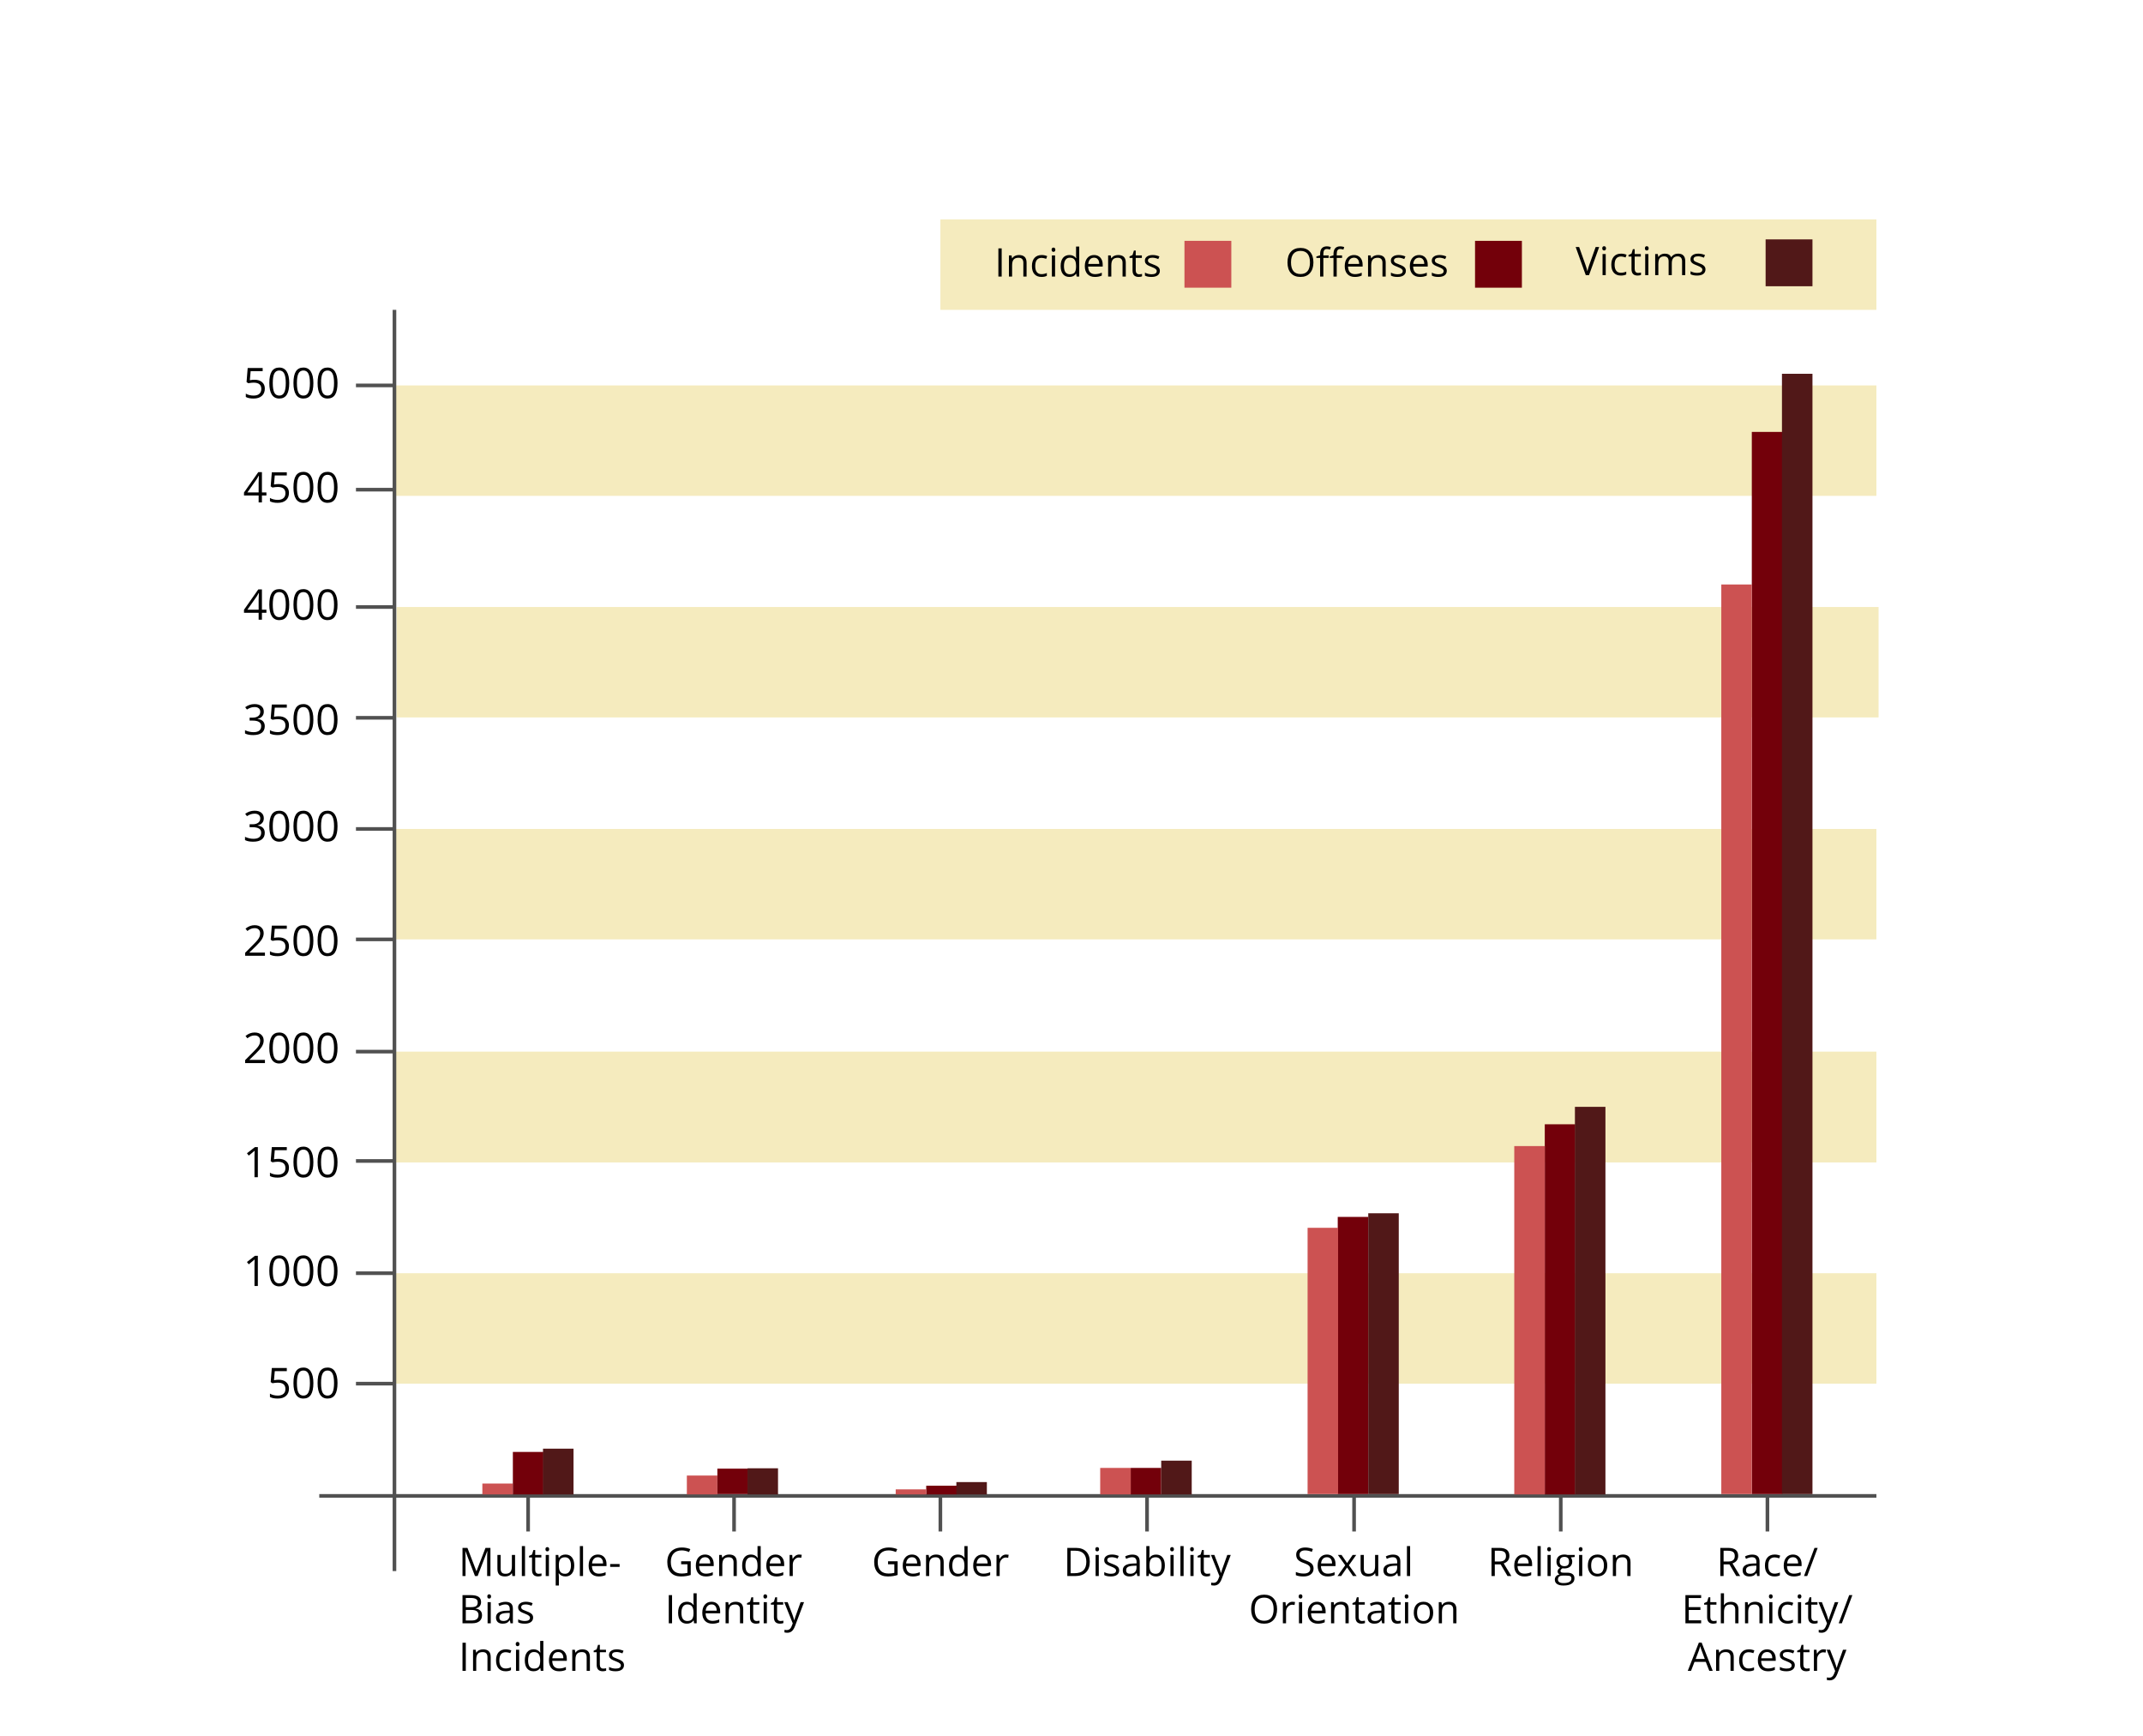
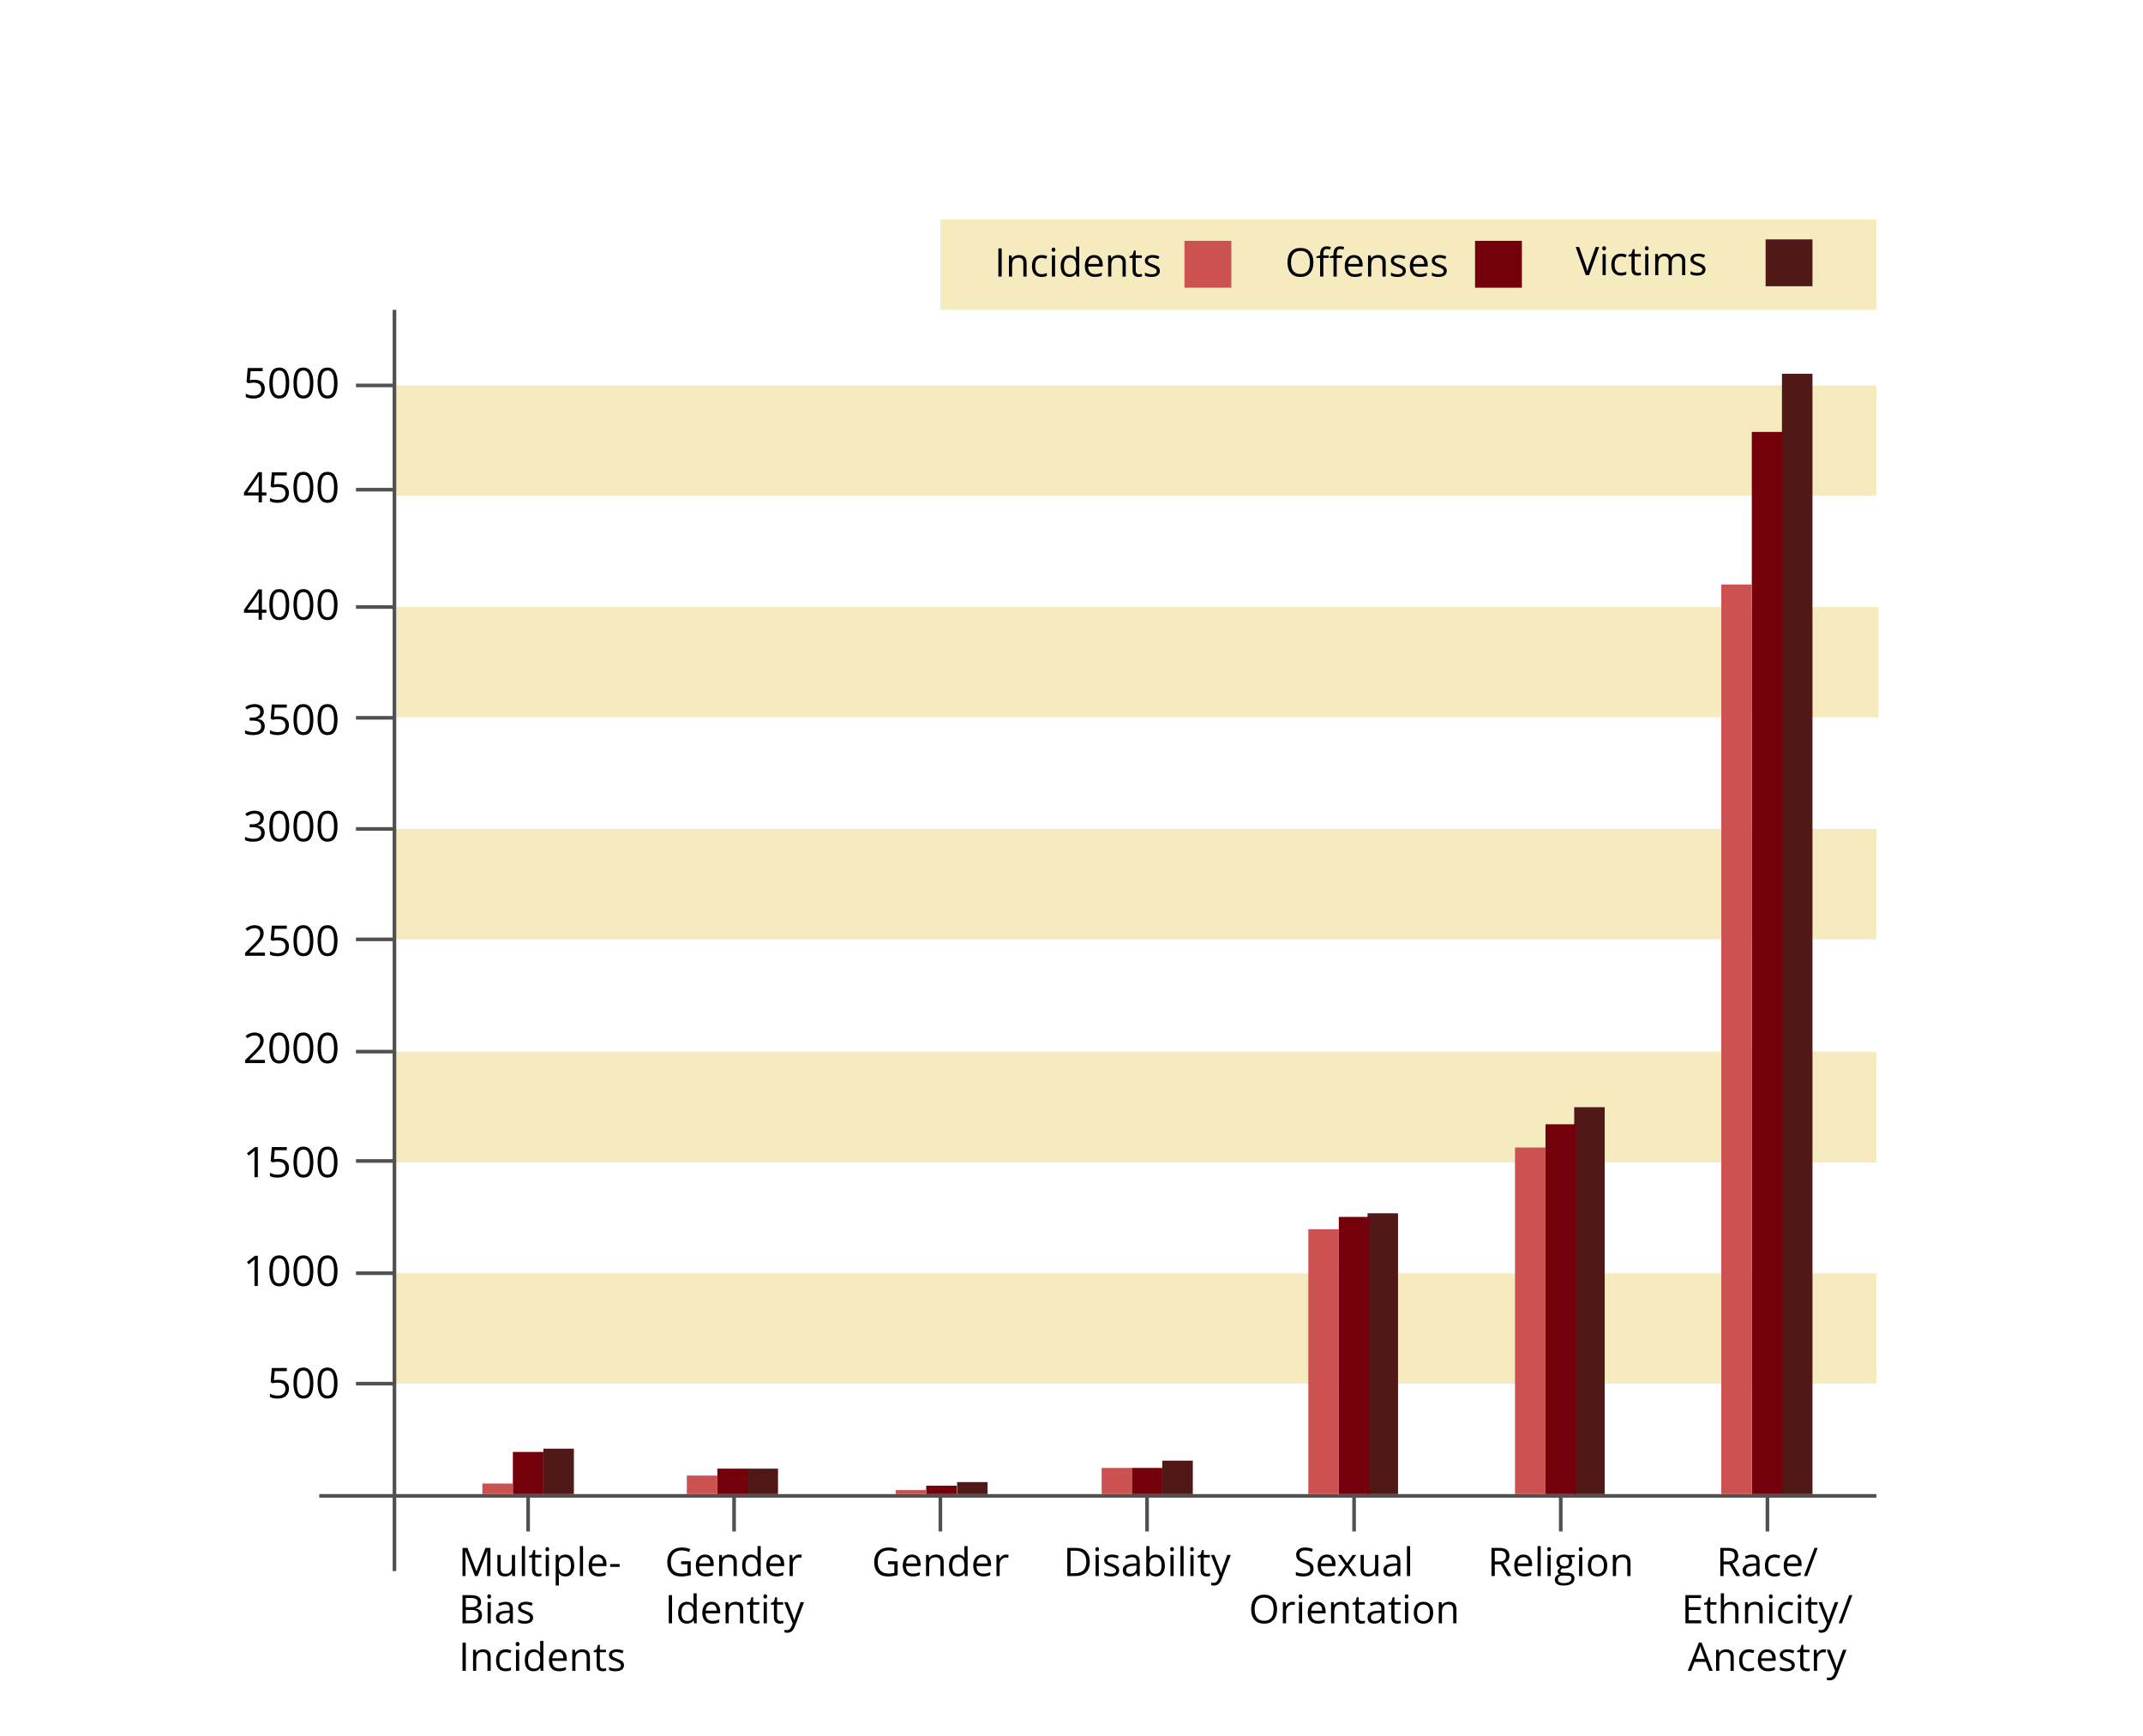
<svg xmlns="http://www.w3.org/2000/svg" version="1.1" id="graph2" x="0px" y="0px" viewBox="0 0 590 477.7" style="enable-background:new 0 0 590 477.7;" xml:space="preserve">
  <style type="text/css">
- 	.st0{opacity:0.4;fill:#E5CE5C;enable-background:new    ;}
- 	.st1{fill:#210A0A;stroke:#515151;stroke-miterlimit:10;}
- 	.st2{fill:none;stroke:#515151;stroke-miterlimit:10;}
- 	.st3{font-family:'OpenSans';}
- 	.st4{font-size:11.621px;}
- 	.st5{font-size:10.854px;}
- 	.st6{fill:#CC5252;}
- 	.st7{fill:#73000A;}
- 	.st8{fill:#511818;}
+ 	.bckg-g2{opacity:0.4;fill:#E5CE5C;enable-background:new    ;}
+ 	.line-g2{fill:#210A0A;stroke:#515151;stroke-miterlimit:10;}
+ 	.line2-g2{fill:none;stroke:#515151;stroke-miterlimit:10;}
+ 	.text-g2{font-family:'OpenSans';}
+ 	.g2-fontSize{font-size:10.854px;}
+ 	.numbers-g2{font-size:11.621px;}
+ 	.g2-rect{fill:#CC5252;}
+ 	.g2-rect2{fill:#73000A;}
+ 	.g2-rect3{fill:#511818;}
+ 	.g2-line{fill:none;stroke:#511818;stroke-width:8.4;stroke-miterlimit:10;}
+ 	.g2-line2{fill:none;stroke:#73000A;stroke-width:8.4;stroke-miterlimit:10;}
+ 	.g2-line3{fill:none;stroke:#CC5252;stroke-width:8.4;stroke-miterlimit:10;}
</style>
-   <rect x="258.9" y="60.4" class="st0" width="257.7" height="24.9" />
  <g id="Squares">
-     <path id="sq5" class="st0" d="M108.6,106.1h408v30.4h-408L108.6,106.1L108.6,106.1z" />
-     <path id="sq4" class="st0" d="M109.2,167.1h408v30.4h-408L109.2,167.1L109.2,167.1z" />
-     <path id="sq3" class="st0" d="M108.6,228.2h408v30.4h-408L108.6,228.2L108.6,228.2z" />
-     <path id="sq2" class="st0" d="M108.6,289.5h408V320h-408L108.6,289.5L108.6,289.5z" />
-     <path id="sq1" class="st0" d="M108.6,350.5h408v30.4h-408L108.6,350.5L108.6,350.5z" />
+     <path id="sq5" class="bckg-g2" d="M108.6,106.1h408v30.4h-408L108.6,106.1L108.6,106.1z" />
+     <path id="sq4" class="bckg-g2" d="M109.2,167.1h408v30.4h-408L109.2,167.1L109.2,167.1z" />
+     <path id="sq3" class="bckg-g2" d="M108.6,228.2h408v30.4h-408L108.6,228.2L108.6,228.2z" />
+     <path id="sq2" class="bckg-g2" d="M108.6,289.5h408V320h-408L108.6,289.5L108.6,289.5z" />
+     <path id="sq1" class="bckg-g2" d="M108.6,350.5h408v30.4h-408L108.6,350.5L108.6,350.5z" />
  </g>
  <g id="Lines">
-     <path id="Main_line" class="st1" d="M108.6,432.5V85.3" />
-     <path id="Main_Line2" class="st1" d="M516.6,411.8H87.9" />
-     <path id="_x31_" class="st1" d="M145.4,411.8v9.8" />
-     <path id="_x32_" class="st1" d="M202.1,411.8v9.8" />
-     <path id="_x33_" class="st1" d="M258.9,411.8v9.8" />
-     <path id="_x34_" class="st1" d="M315.8,411.8v9.8" />
-     <path id="_x35_" class="st1" d="M372.8,411.8v9.8" />
-     <path id="_x36_" class="st1" d="M429.7,411.8v9.8" />
-     <path id="_x37_" class="st1" d="M486.6,411.8v9.8" />
-     <path id="v1" class="st1" d="M98,380.9h10.6" />
-     <path id="v2" class="st1" d="M98,350.5h10.6" />
-     <path id="v3" class="st1" d="M98,319.6h10.6" />
-     <path id="v4" class="st1" d="M98,289.5h10.6" />
-     <path id="v5_1_" class="st1" d="M98,258.6h10.6" />
-     <path id="v6_1_" class="st2" d="M98,228.2h10.6" />
-     <path id="v7_1_" class="st1" d="M98,197.6h10.6" />
-     <path id="v8" class="st1" d="M98,167.1h10.6" />
-     <path id="v9" class="st1" d="M98,134.8h10.6" />
-     <path id="v10" class="st1" d="M98,106.1h10.6" />
-   </g>
-   <g id="Numbers">
-     <text transform="matrix(1 0 0 1 73.5707 384.8948)" class="st3 st4">500</text>
-     <text transform="matrix(1 0 0 1 66.9257 324.0776)" class="st3 st4">1500</text>
-     <text transform="matrix(1 0 0 1 66.9257 263.1148)" class="st3 st4">2500</text>
-     <text transform="matrix(1 0 0 1 66.9257 202.2482)" class="st3 st4">3500</text>
-     <text transform="matrix(1 0 0 1 66.9257 231.5998)" class="st3 st4">3000</text>
-     <text transform="matrix(1 0 0 1 66.9257 292.6568)" class="st3 st4">2000</text>
-     <text transform="matrix(1 0 0 1 66.9257 354.01)" class="st3 st4">1000</text>
-     <text transform="matrix(1 0 0 1 66.9257 170.6019)" class="st3 st4">4000</text>
-     <text transform="matrix(1 0 0 1 66.9257 138.3169)" class="st3 st4">4500</text>
-     <text transform="matrix(1 0 0 1 66.9257 109.6037)" class="st3 st4">5000</text>
+     <path id="Main_line" class="line-g2" d="M108.6,432.5V85.3" />
+     <path id="Main_Line2" class="line-g2" d="M516.6,411.8H87.9" />
+     <path id="_x31_" class="line-g2" d="M145.4,411.8v9.8" />
+     <path id="_x32_" class="line-g2" d="M202.1,411.8v9.8" />
+     <path id="_x33_" class="line-g2" d="M258.9,411.8v9.8" />
+     <path id="_x34_" class="line-g2" d="M315.8,411.8v9.8" />
+     <path id="_x35_" class="line-g2" d="M372.8,411.8v9.8" />
+     <path id="_x36_" class="line-g2" d="M429.7,411.8v9.8" />
+     <path id="_x37_" class="line-g2" d="M486.6,411.8v9.8" />
+     <path id="v1" class="line-g2" d="M98,380.9h10.6" />
+     <path id="v2" class="line-g2" d="M98,350.5h10.6" />
+     <path id="v3" class="line-g2" d="M98,319.6h10.6" />
+     <path id="v4" class="line-g2" d="M98,289.5h10.6" />
+     <path id="v5_1_" class="line-g2" d="M98,258.6h10.6" />
+     <path id="v6_1_" class="line2-g2" d="M98,228.2h10.6" />
+     <path id="v7_1_" class="line-g2" d="M98,197.6h10.6" />
+     <path id="v8" class="line-g2" d="M98,167.1h10.6" />
+     <path id="v9" class="line-g2" d="M98,134.8h10.6" />
+     <path id="v10" class="line-g2" d="M98,106.1h10.6" />
  </g>
  <g id="Names">
-     <text transform="matrix(1 0 0 1 240.0225 433.8675)" class="st3 st5">Gender</text>
-     <text transform="matrix(1 0 0 1 292.7861 433.8675)" class="st3 st5">Disability</text>
-     <text transform="matrix(1 0 0 1 356.2031 433.8675)" class="st3 st5">Sexual</text>
-     <text transform="matrix(1 0 0 1 343.8031 446.8675)" class="st3 st5">Orientation</text>
-     <text transform="matrix(1 0 0 1 409.5732 433.8675)" class="st3 st5">Religion</text>
-     <text transform="matrix(1 0 0 1 472.5615 433.8675)" class="st3 st5">Race/</text>
-     <text transform="matrix(1 0 0 1 462.9615 446.8675)" class="st3 st5">Ethnicity/</text>
-     <text transform="matrix(1 0 0 1 464.6615 459.9675)" class="st3 st5">Ancestry</text>
-     <text transform="matrix(1 0 0 1 183.061 433.8675)" class="st3 st5">Gender</text>
-     <text transform="matrix(1 0 0 1 183.061 446.8675)" class="st3 st5">Identity</text>
-     <text transform="matrix(1 0 0 1 126.2728 433.8675)" class="st3 st5">Multiple-</text>
-     <text transform="matrix(1 0 0 1 126.2728 446.8675)" class="st3 st5">Bias </text>
-     <text transform="matrix(1 0 0 1 126.2728 459.9675)" class="st3 st5">Incidents</text>
+     <text transform="matrix(1 0 0 1 240.0225 433.8675)" class="text-g2 g2-fontSize">Gender</text>
+     <text transform="matrix(1 0 0 1 292.7861 433.8675)" class="text-g2 g2-fontSize">Disability</text>
+     <text transform="matrix(1 0 0 1 356.2031 433.8675)" class="text-g2 g2-fontSize">Sexual</text>
+     <text transform="matrix(1 0 0 1 343.8031 446.8675)" class="text-g2 g2-fontSize">Orientation</text>
+     <text transform="matrix(1 0 0 1 409.5732 433.8675)" class="text-g2 g2-fontSize">Religion</text>
+     <text transform="matrix(1 0 0 1 472.5615 433.8675)" class="text-g2 g2-fontSize">Race/</text>
+     <text transform="matrix(1 0 0 1 462.9614 446.8675)" class="text-g2 g2-fontSize">Ethnicity/</text>
+     <text transform="matrix(1 0 0 1 464.6615 459.9675)" class="text-g2 g2-fontSize">Ancestry</text>
+     <text transform="matrix(1 0 0 1 183.061 433.8675)" class="text-g2 g2-fontSize">Gender</text>
+     <text transform="matrix(1 0 0 1 183.061 446.8675)" class="text-g2 g2-fontSize">Identity</text>
+     <text transform="matrix(1 0 0 1 126.2728 433.8675)" class="text-g2 g2-fontSize">Multiple-</text>
+     <text transform="matrix(1 0 0 1 126.2728 446.8675)" class="text-g2 g2-fontSize">Bias </text>
+     <text transform="matrix(1 0 0 1 126.2728 459.9675)" class="text-g2 g2-fontSize">Incidents</text>
+     <text transform="matrix(1 0 0 1 73.5707 384.8948)" class="text-g2 numbers-g2">500</text>
+     <text transform="matrix(1 0 0 1 66.9257 324.0776)" class="text-g2 numbers-g2">1500</text>
+     <text transform="matrix(1 0 0 1 66.9257 263.1148)" class="text-g2 numbers-g2">2500</text>
+     <text transform="matrix(1 0 0 1 66.9257 202.2482)" class="text-g2 numbers-g2">3500</text>
+     <text transform="matrix(1 0 0 1 66.9257 231.5998)" class="text-g2 numbers-g2">3000</text>
+     <text transform="matrix(1 0 0 1 66.9257 292.6568)" class="text-g2 numbers-g2">2000</text>
+     <text transform="matrix(1 0 0 1 66.9257 354.01)" class="text-g2 numbers-g2">1000</text>
+     <text transform="matrix(1 0 0 1 66.9257 170.6019)" class="text-g2 numbers-g2">4000</text>
+     <text transform="matrix(1 0 0 1 66.9257 138.3169)" class="text-g2 numbers-g2">4500</text>
+     <text transform="matrix(1 0 0 1 66.9257 109.6037)" class="text-g2 numbers-g2">5000</text>
  </g>
-   <g id="ANIME">
-     <rect x="189.1" y="406.2" class="st6" width="8.4" height="5.2" />
-     <rect x="197.5" y="404.3" class="st7" width="8.4" height="7" />
-     <rect x="205.8" y="404.2" class="st8" width="8.4" height="7.2" />
-     <rect x="132.8" y="408.4" class="st6" width="8.4" height="3" />
-     <rect x="141.2" y="399.7" class="st7" width="8.4" height="11.7" />
-     <rect x="149.5" y="398.8" class="st8" width="8.4" height="12.6" />
-     <rect x="255" y="409" class="st7" width="8.4" height="2.4" />
-     <rect x="263.3" y="408" class="st8" width="8.4" height="3.4" />
-     <rect x="246.6" y="410" class="st6" width="8.4" height="1.4" />
-     <rect x="311.3" y="404.1" class="st7" width="8.4" height="7.3" />
-     <rect x="302.9" y="404.1" class="st6" width="8.4" height="7.3" />
-     <rect x="319.7" y="402.1" class="st8" width="8.4" height="9.3" />
-     <rect x="368.3" y="335" class="st7" width="8.4" height="76.3" />
-     <rect x="360" y="338" class="st6" width="8.4" height="73.3" />
-     <rect x="376.7" y="334" class="st8" width="8.4" height="77.3" />
-     <rect x="425.3" y="309.5" class="st7" width="8.4" height="101.9" />
-     <rect x="433.6" y="304.7" class="st8" width="8.4" height="106.7" />
-     <rect x="416.9" y="315.5" class="st6" width="8.4" height="95.9" />
-     <rect x="482.3" y="118.9" class="st7" width="8.4" height="292.4" />
-     <rect x="473.9" y="160.9" class="st6" width="8.4" height="250.4" />
-     <rect x="490.6" y="102.9" class="st8" width="8.4" height="308.4" />
+   <g id="expl">
+     <rect x="258.9" y="60.4" class="bckg-g2" width="257.7" height="24.9" />
+     <rect x="326.1" y="66.3" class="g2-rect" width="12.9" height="12.9" />
+     <rect x="406.1" y="66.3" class="g2-rect2" width="12.9" height="12.9" />
+     <rect x="486.1" y="65.9" class="g2-rect3" width="12.9" height="12.9" />
+     <text transform="matrix(1 0 0 1 273.808 76.128)" class="text-g2 g2-fontSize">Incidents</text>
+     <text transform="matrix(1 0 0 1 353.808 76.128)" class="text-g2 g2-fontSize">Offenses</text>
+     <text transform="matrix(1 0 0 1 433.808 75.7477)" class="text-g2 g2-fontSize">Victims</text>
  </g>
-   <rect x="326.1" y="66.3" class="st6" width="12.9" height="12.9" />
-   <rect x="406.1" y="66.3" class="st7" width="12.9" height="12.9" />
-   <rect x="486.1" y="65.9" class="st8" width="12.9" height="12.9" />
-   <text transform="matrix(1 0 0 1 273.808 76.128)" class="st3 st5">Incidents</text>
-   <text transform="matrix(1 0 0 1 353.808 76.128)" class="st3 st5">Offenses</text>
-   <text transform="matrix(1 0 0 1 433.808 75.7477)" class="st3 st5">Victims</text>
+   <g id="AnimeBars">
+     <line class="g2-line" x1="494.8" y1="411.3" x2="494.8" y2="102.9" />
+     <line class="g2-line" x1="437.6" y1="411.3" x2="437.6" y2="304.8" />
+     <line class="g2-line" x1="380.7" y1="411.3" x2="380.7" y2="334" />
+     <line class="g2-line" x1="324.2" y1="411.3" x2="324.2" y2="402.1" />
+     <line class="g2-line" x1="267.7" y1="411.3" x2="267.7" y2="408" />
+     <line class="g2-line" x1="210" y1="411.3" x2="210" y2="404.3" />
+     <line class="g2-line" x1="153.8" y1="411.3" x2="153.8" y2="398.8" />
+     <line class="g2-line2" x1="145.4" y1="411.3" x2="145.4" y2="399.7" />
+     <line class="g2-line2" x1="201.7" y1="411.3" x2="201.7" y2="404.3" />
+     <line class="g2-line2" x1="259.2" y1="411.3" x2="259.2" y2="409" />
+     <line class="g2-line2" x1="315.8" y1="411.3" x2="315.8" y2="404.1" />
+     <line class="g2-line2" x1="372.8" y1="411.3" x2="372.8" y2="335" />
+     <line class="g2-line2" x1="429.7" y1="411.3" x2="429.7" y2="309.5" />
+     <line class="g2-line2" x1="486.5" y1="411.3" x2="486.5" y2="118.9" />
+     <line class="g2-line3" x1="478.1" y1="411.3" x2="478.1" y2="160.9" />
+     <line class="g2-line3" x1="421.3" y1="411.3" x2="421.3" y2="315.9" />
+     <line class="g2-line3" x1="364.4" y1="411.3" x2="364.4" y2="338.4" />
+     <line class="g2-line3" x1="307.5" y1="411.3" x2="307.5" y2="404.1" />
+     <line class="g2-line3" x1="250.8" y1="411.3" x2="250.8" y2="410.2" />
+     <line class="g2-line3" x1="193.3" y1="411.3" x2="193.3" y2="406.2" />
+     <line class="g2-line3" x1="137" y1="411.3" x2="137" y2="408.4" />
+   </g>
</svg>
